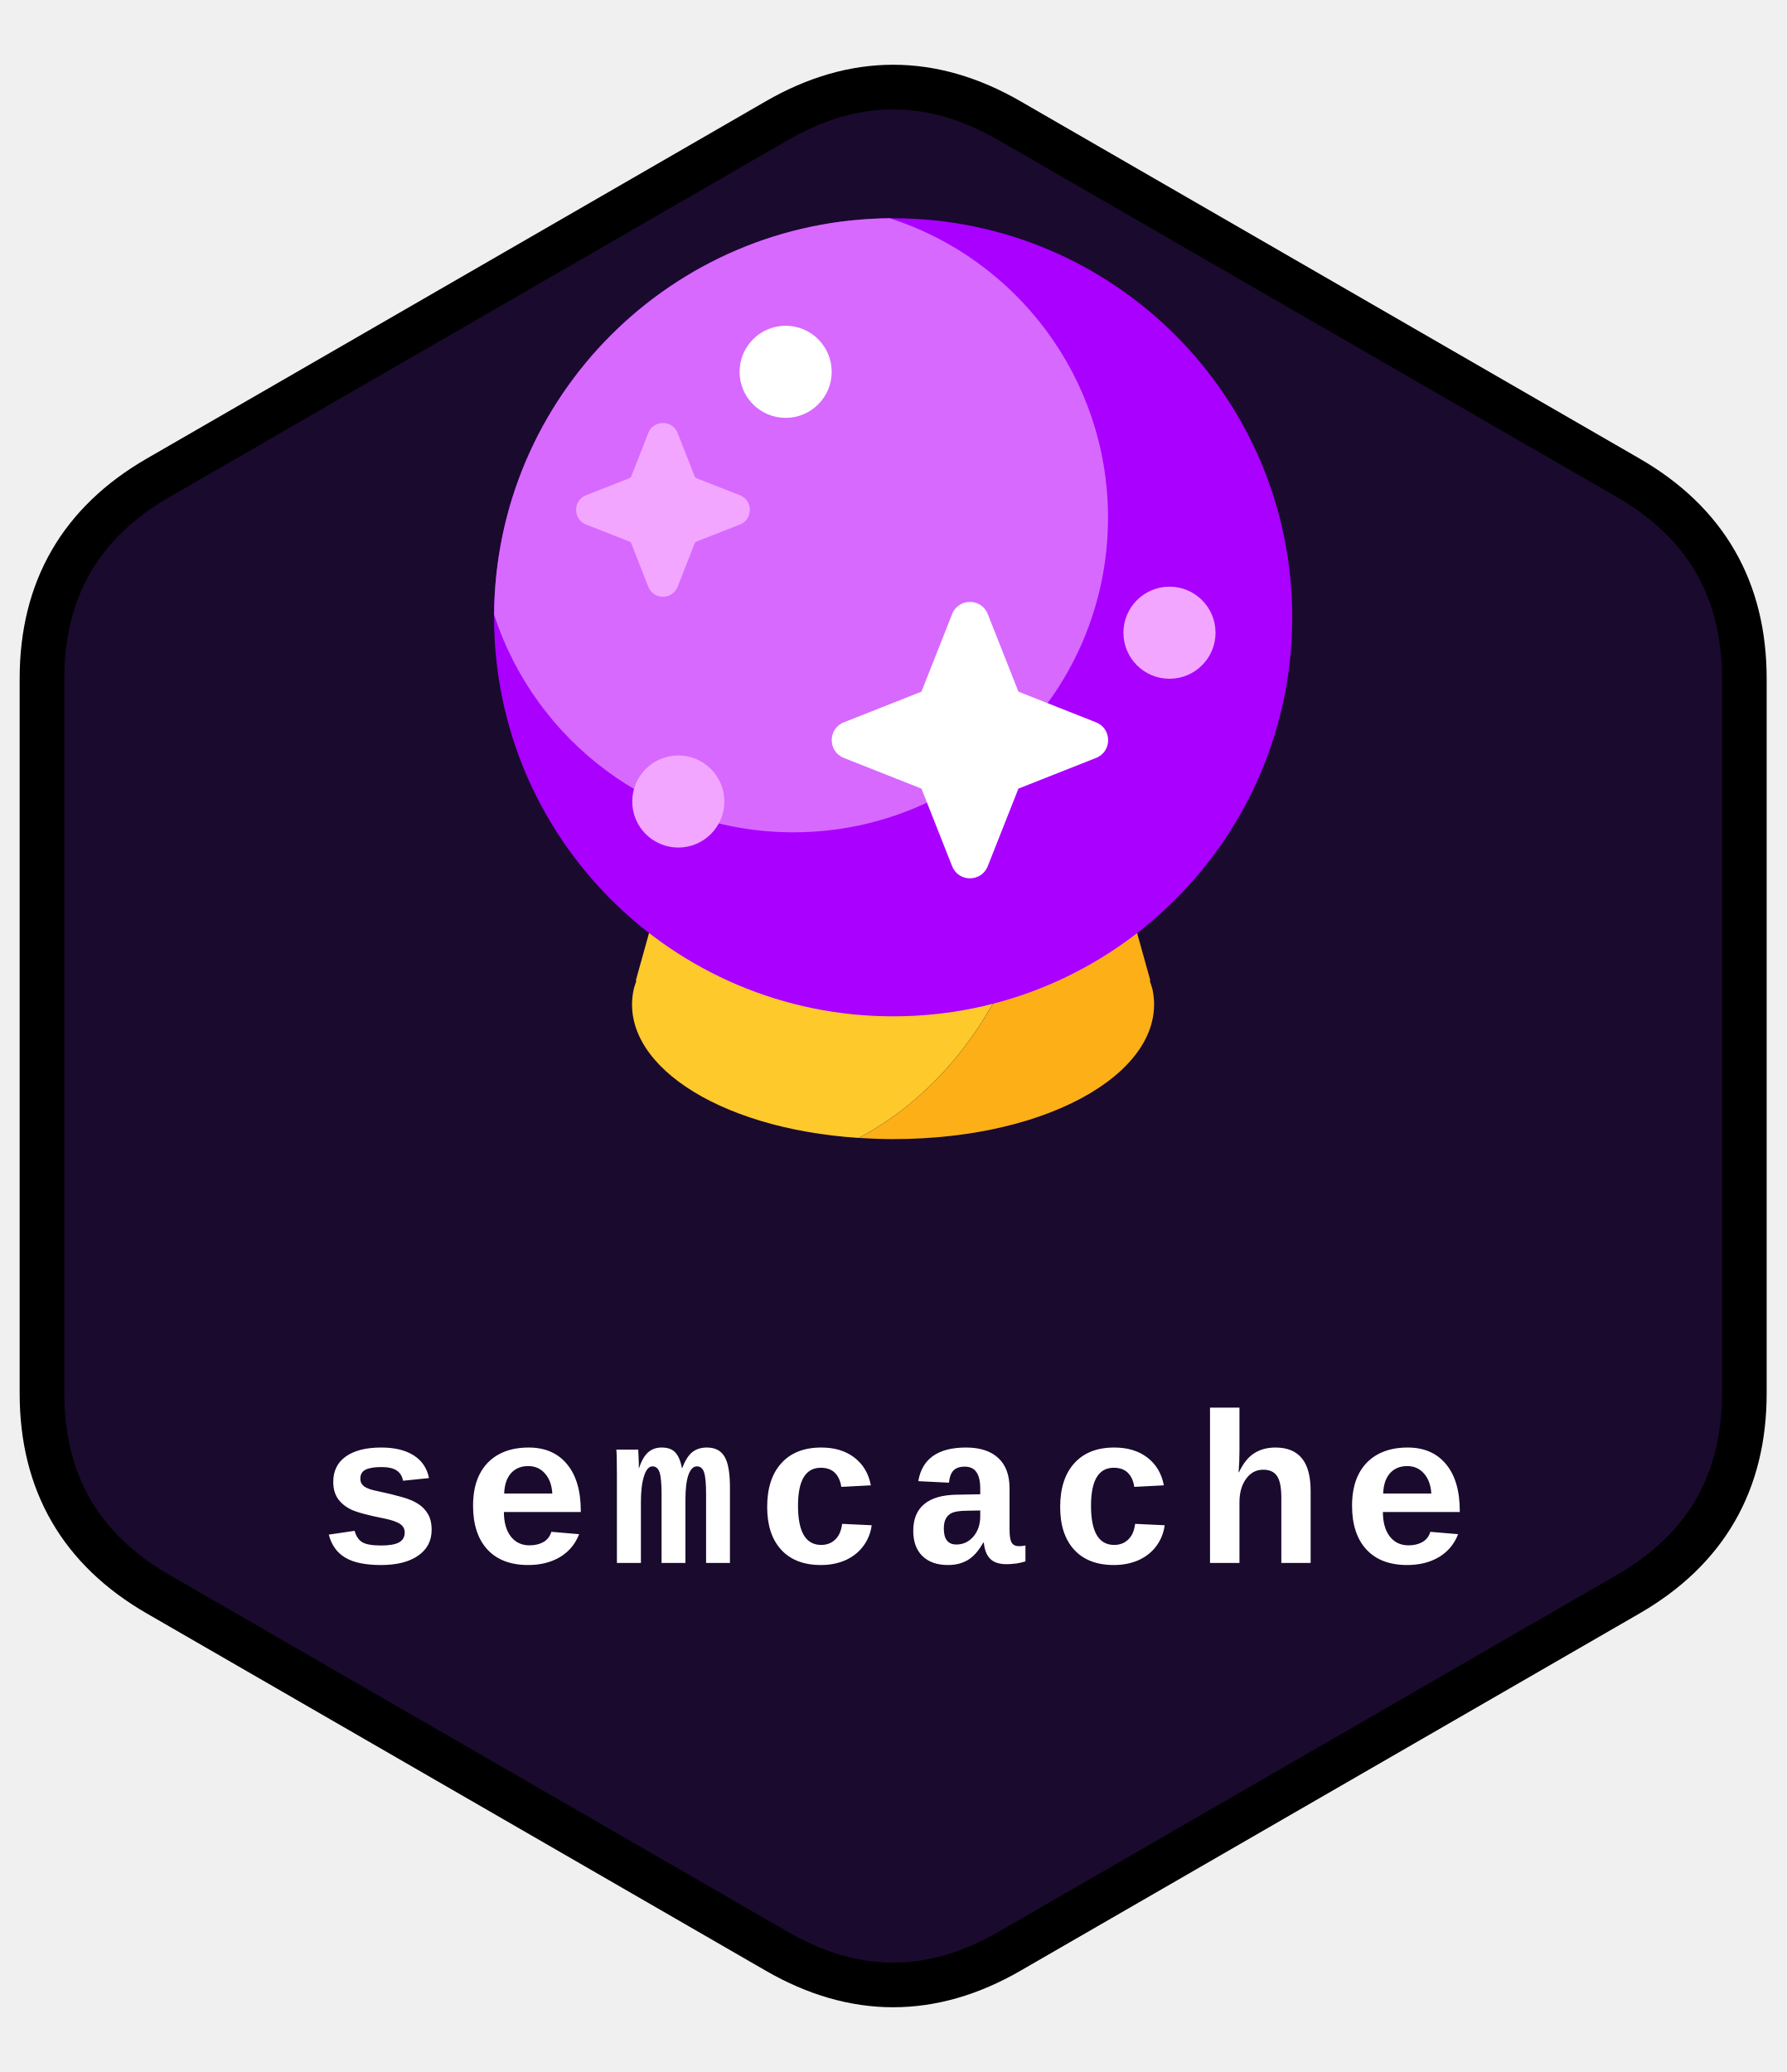
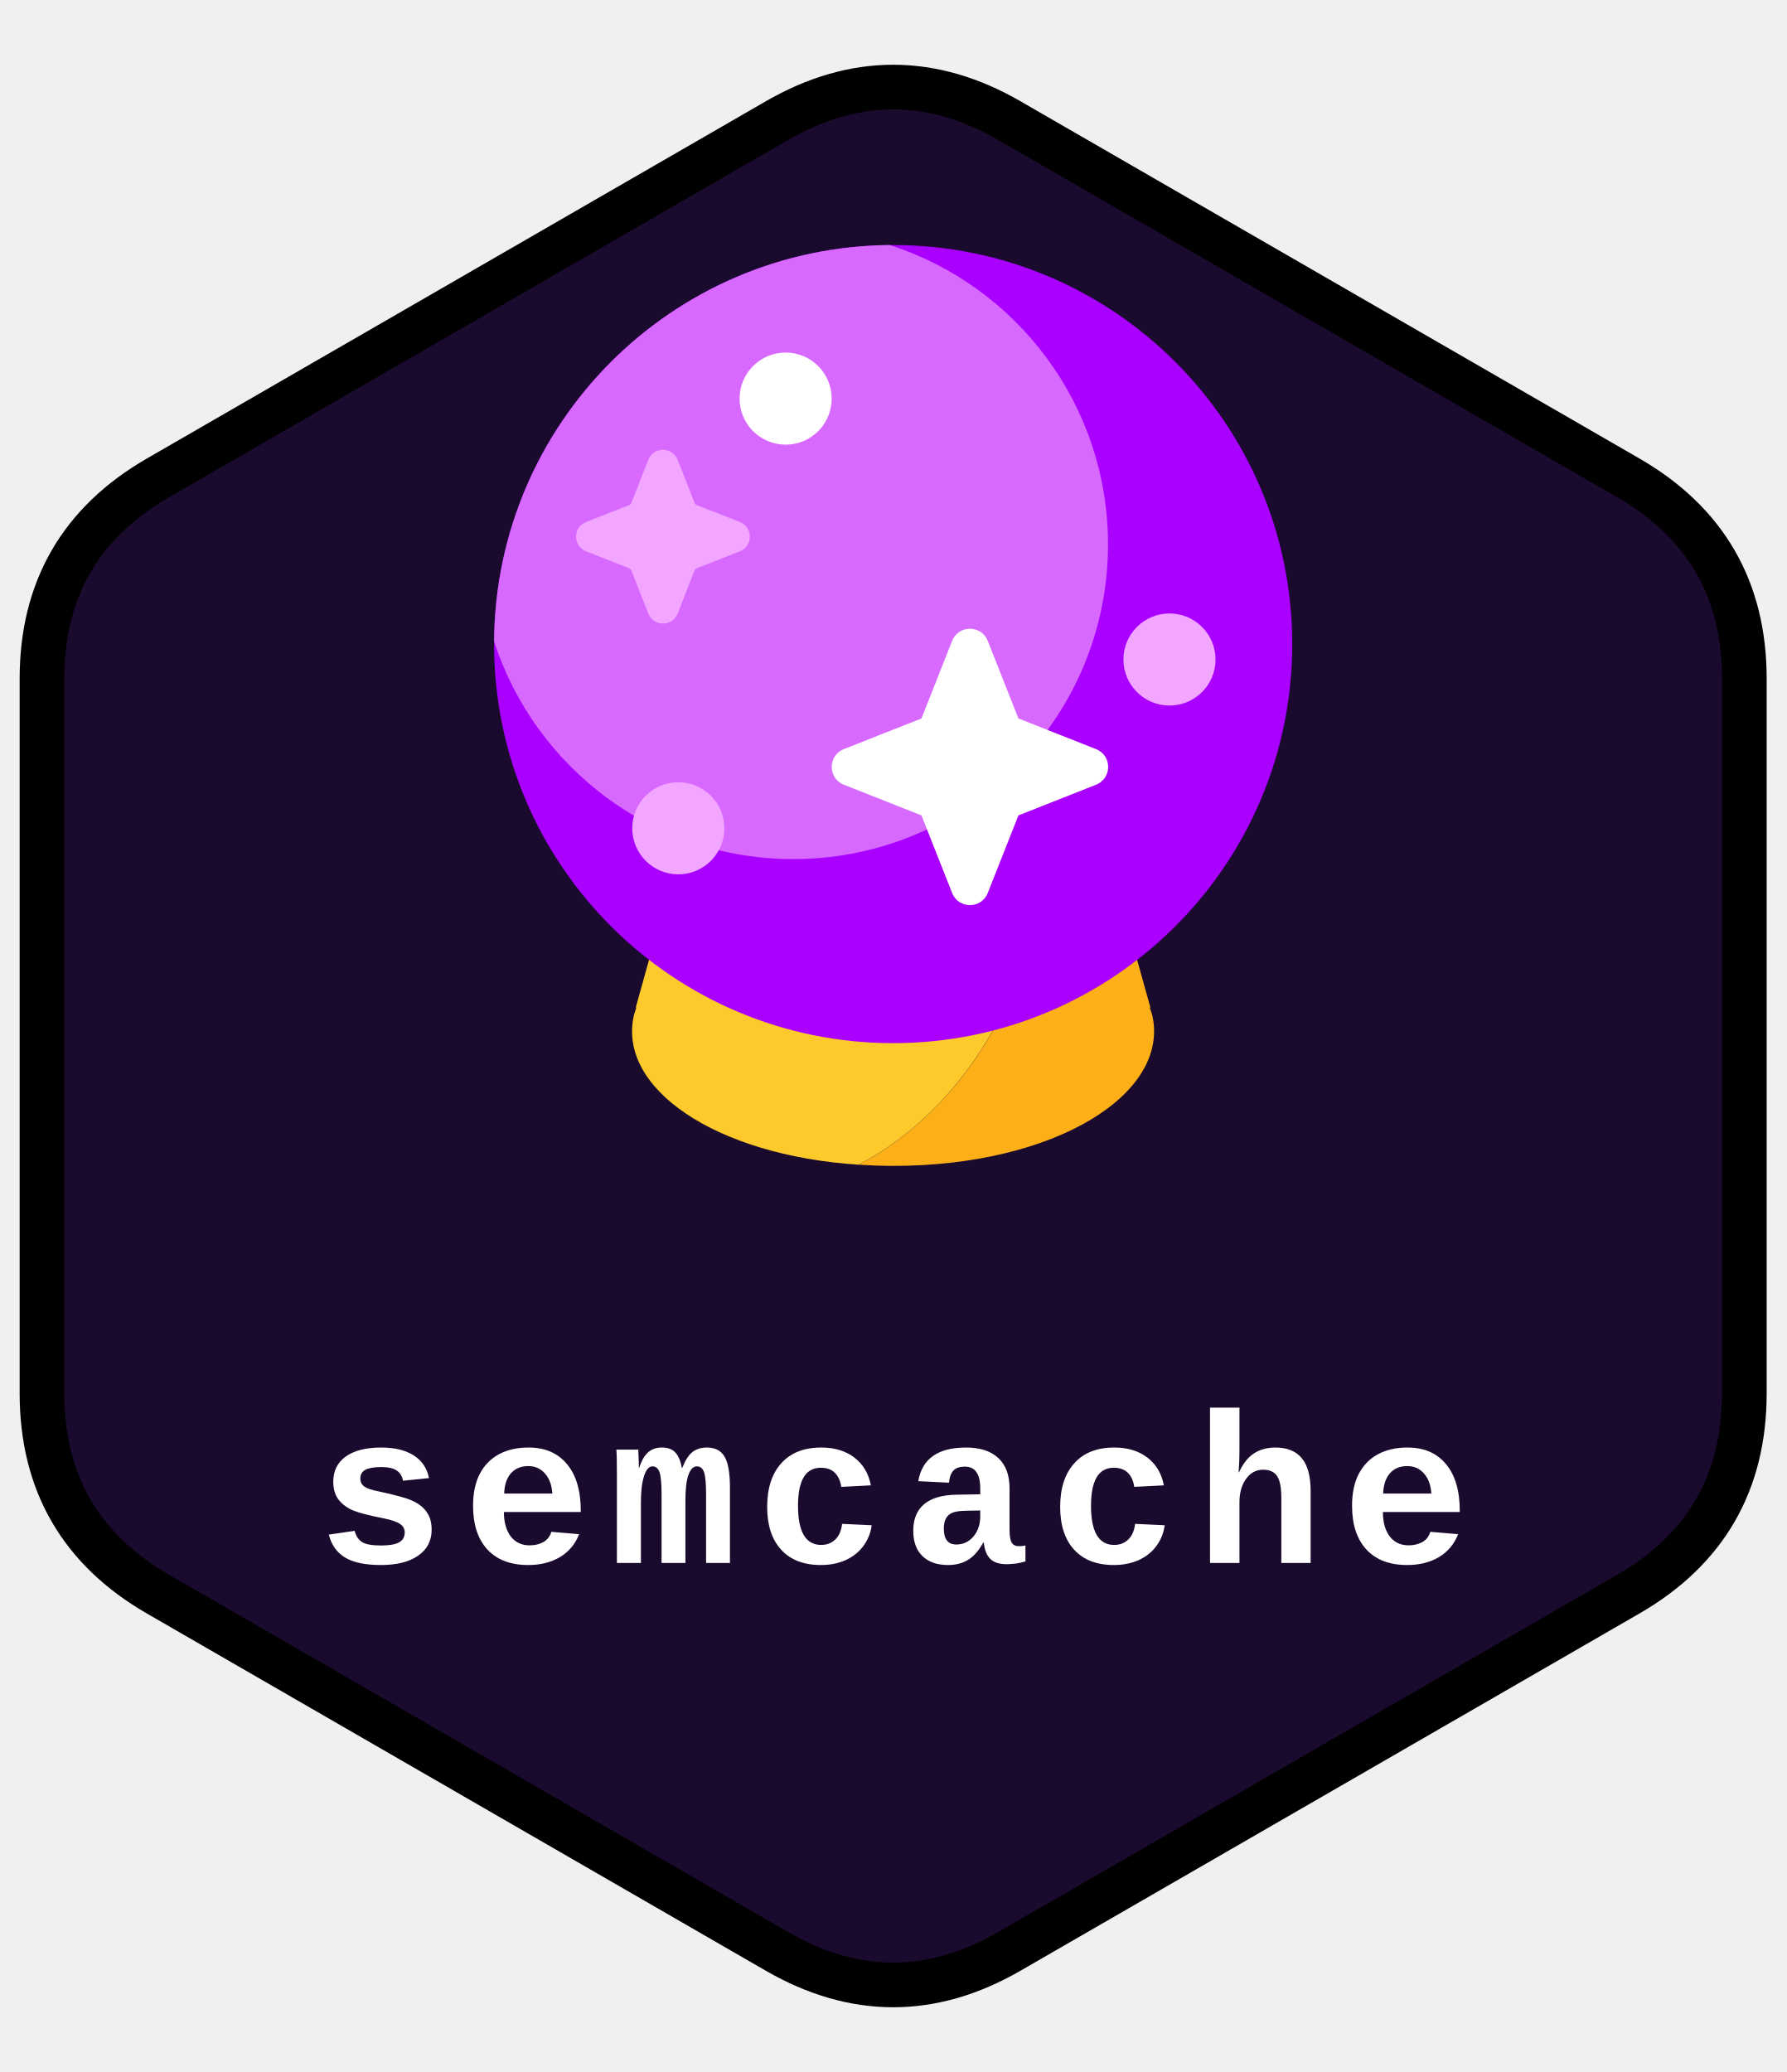
<svg xmlns="http://www.w3.org/2000/svg" viewBox="0 0 200 232" width="400" height="464">
  <path d="     M 87,13.5     Q 100,6 113,13.5     L 182.3,53.5     Q 195.3,61 195.3,76     L 195.3,156     Q 195.3,171 182.3,178.5     L 113,218.5     Q 100,226 87,218.5     L 17.7,178.5     Q 4.7,171 4.7,156     L 4.7,76     Q 4.7,61 17.7,53.5     Z   " fill="#1a0a2e" stroke="#000000" stroke-width="5" stroke-linejoin="round" />
-   <g transform="translate(40, 16) scale(1.875)">
+   <g transform="translate(40, 19) scale(1.875)">
    <path d="M47.47,50.49c-.04-.16-.1-.31-.15-.46h.04l-1.17-4.2h-5.95c-1.66,6.09-5.44,11.03-10.29,13.59.67.04,1.35.07,2.05.07,9.68,0,16.55-4.31,15.47-9.01Z" fill="#fdaf18" />
    <path d="M40.24,45.83h-22.44l-1.17,4.2h.04c-.05.15-.11.31-.15.46-1,4.35,4.84,8.37,13.42,8.93,4.86-2.56,8.63-7.5,10.29-13.59Z" fill="#fec92b" />
    <circle cx="32" cy="28.33" r="23.83" fill="#a0f" />
    <path d="M31.84,4.5c-13.03.09-23.58,10.63-23.67,23.67,2.44,7.54,9.52,13,17.87,13,10.38,0,18.79-8.41,18.79-18.79,0-8.35-5.46-15.43-13-17.87Z" fill="#d769ff" />
    <path d="M44.11,34.6l-4.63-1.83-1.83-4.63c-.38-.97-1.75-.97-2.13,0l-1.83,4.63-4.63,1.83c-.97.38-.97,1.75,0,2.13l4.63,1.83,1.83,4.63c.38.97,1.75.97,2.13,0l1.83-4.63,4.63-1.83c.97-.38.97-1.75,0-2.13Z" fill="#ffffff" />
    <path d="M22.85,21.04l-2.6-1.02s-.08-.05-.1-.1l-1.02-2.6c-.31-.79-1.44-.79-1.75,0l-1.02,2.6s-.05.08-.1.1l-2.6,1.02c-.79.31-.79,1.44,0,1.75l2.6,1.02s.08.05.1.1l1.02,2.6c.31.79,1.44.79,1.75,0l1.02-2.6s.05-.08.1-.1l2.6-1.02c.79-.31.79-1.44,0-1.75Z" fill="#f2a6ff" />
    <circle cx="25.58" cy="13.67" r="2.75" fill="#ffffff" />
    <circle cx="48.5" cy="29.25" r="2.75" fill="#f2a6ff" />
    <circle cx="19.17" cy="39.33" r="2.75" fill="#f2a6ff" />
  </g>
  <text x="100" y="175" text-anchor="middle" font-family="'SF Mono', 'Menlo', 'Courier New', monospace" font-weight="bold" font-size="24" fill="#ffffff" letter-spacing="2">semcache</text>
</svg>
